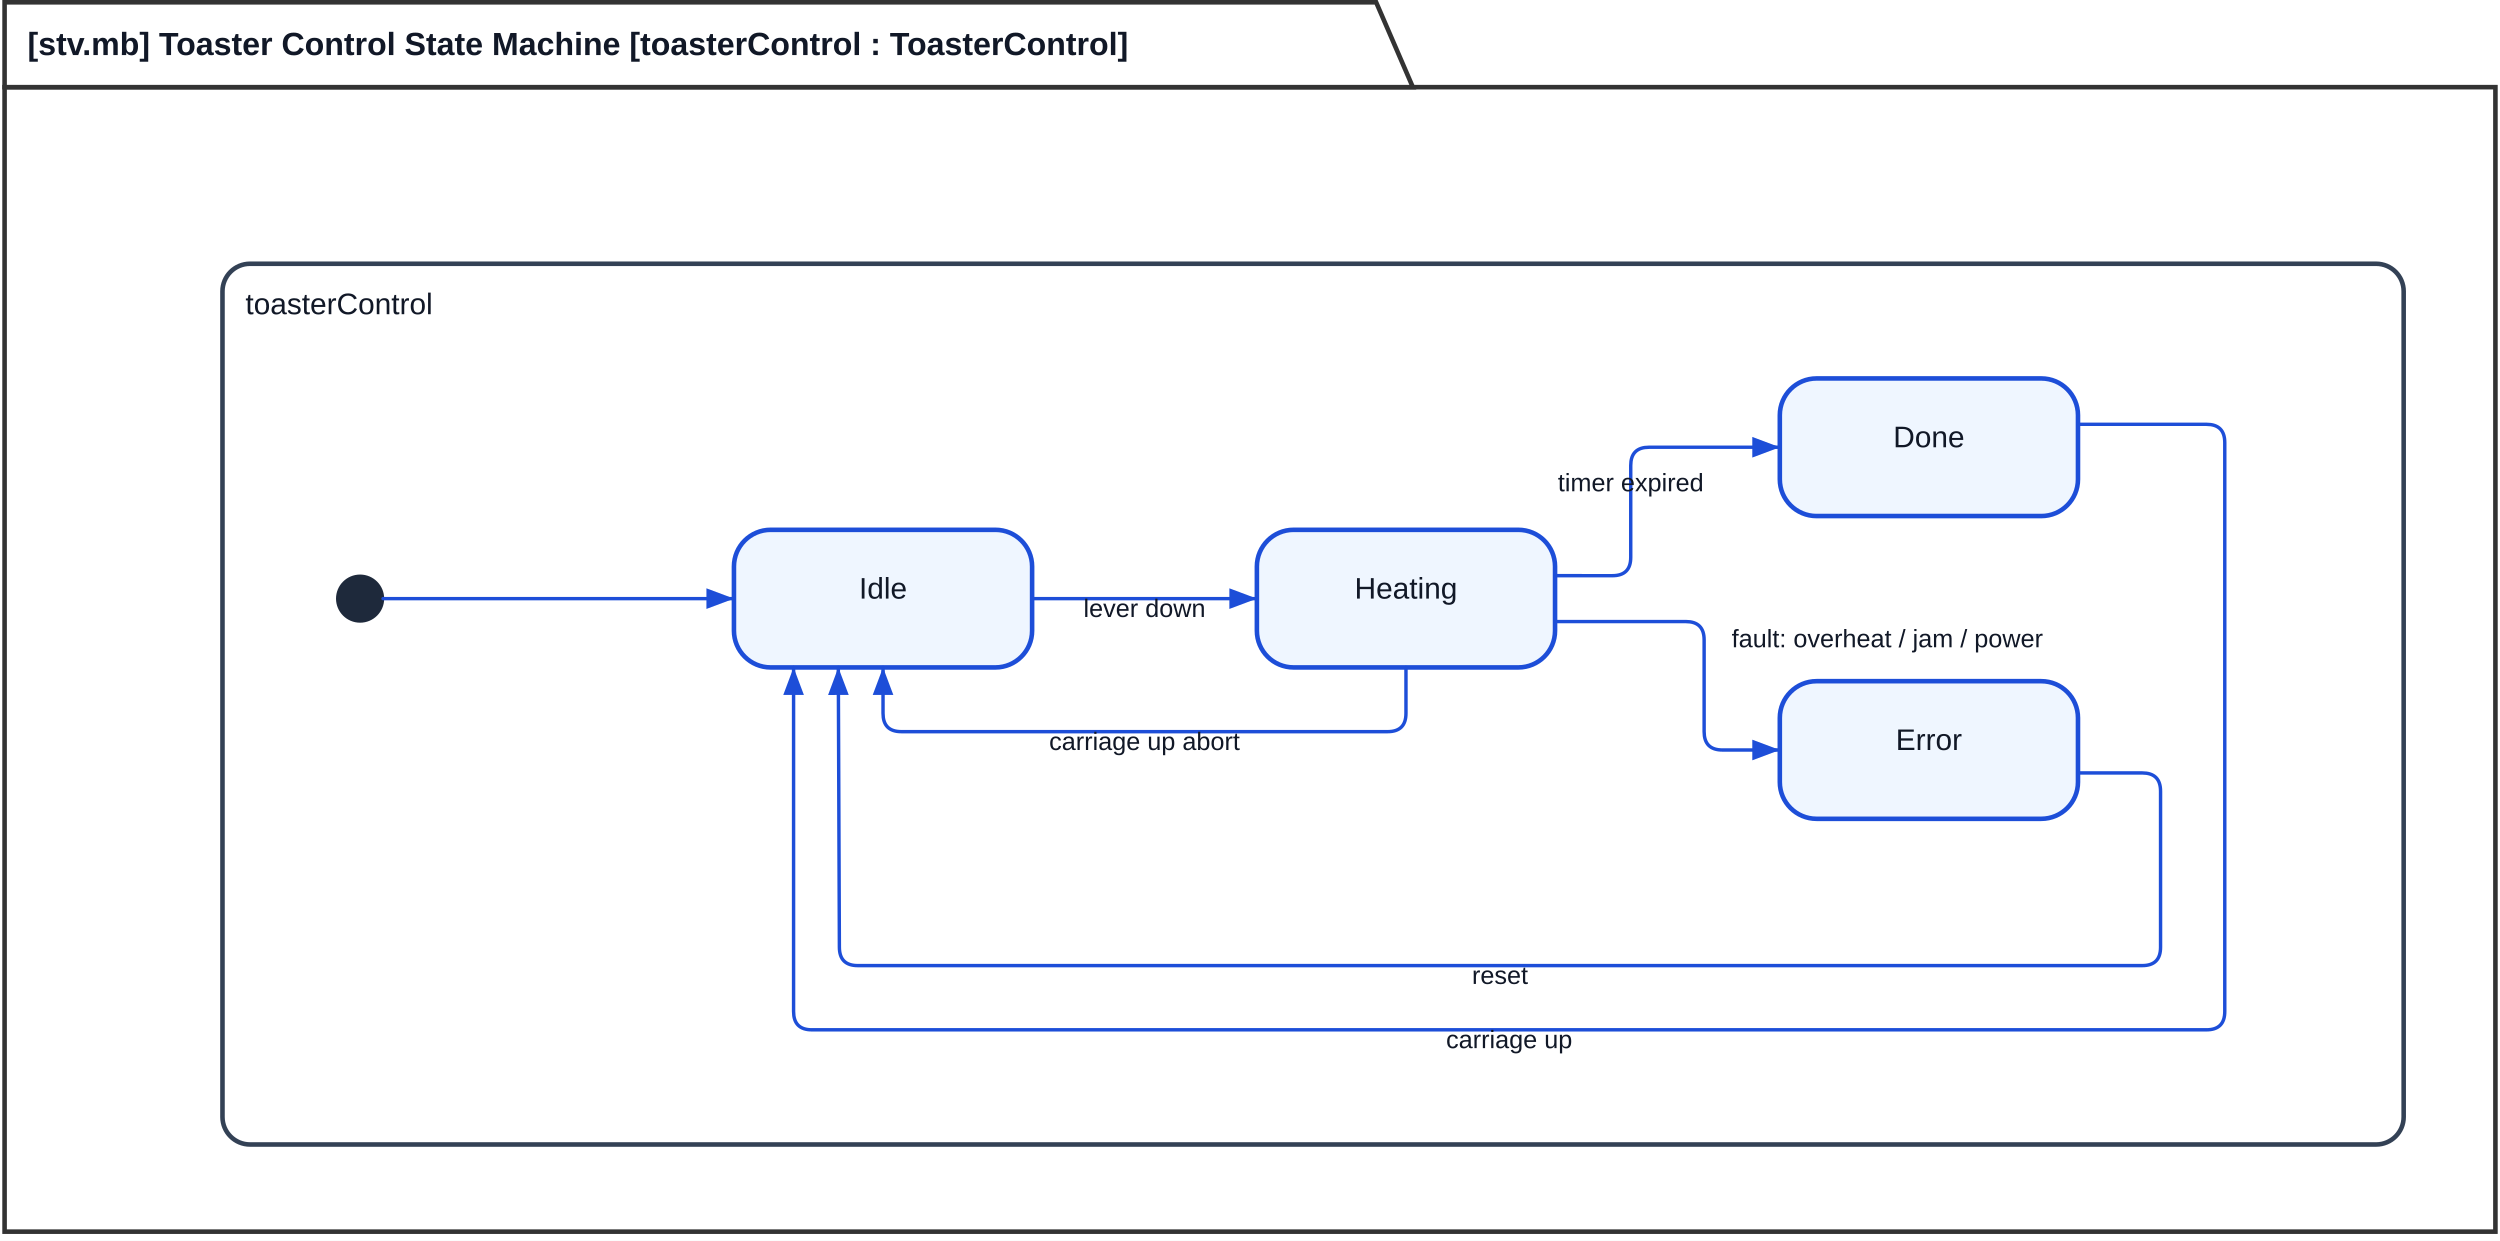
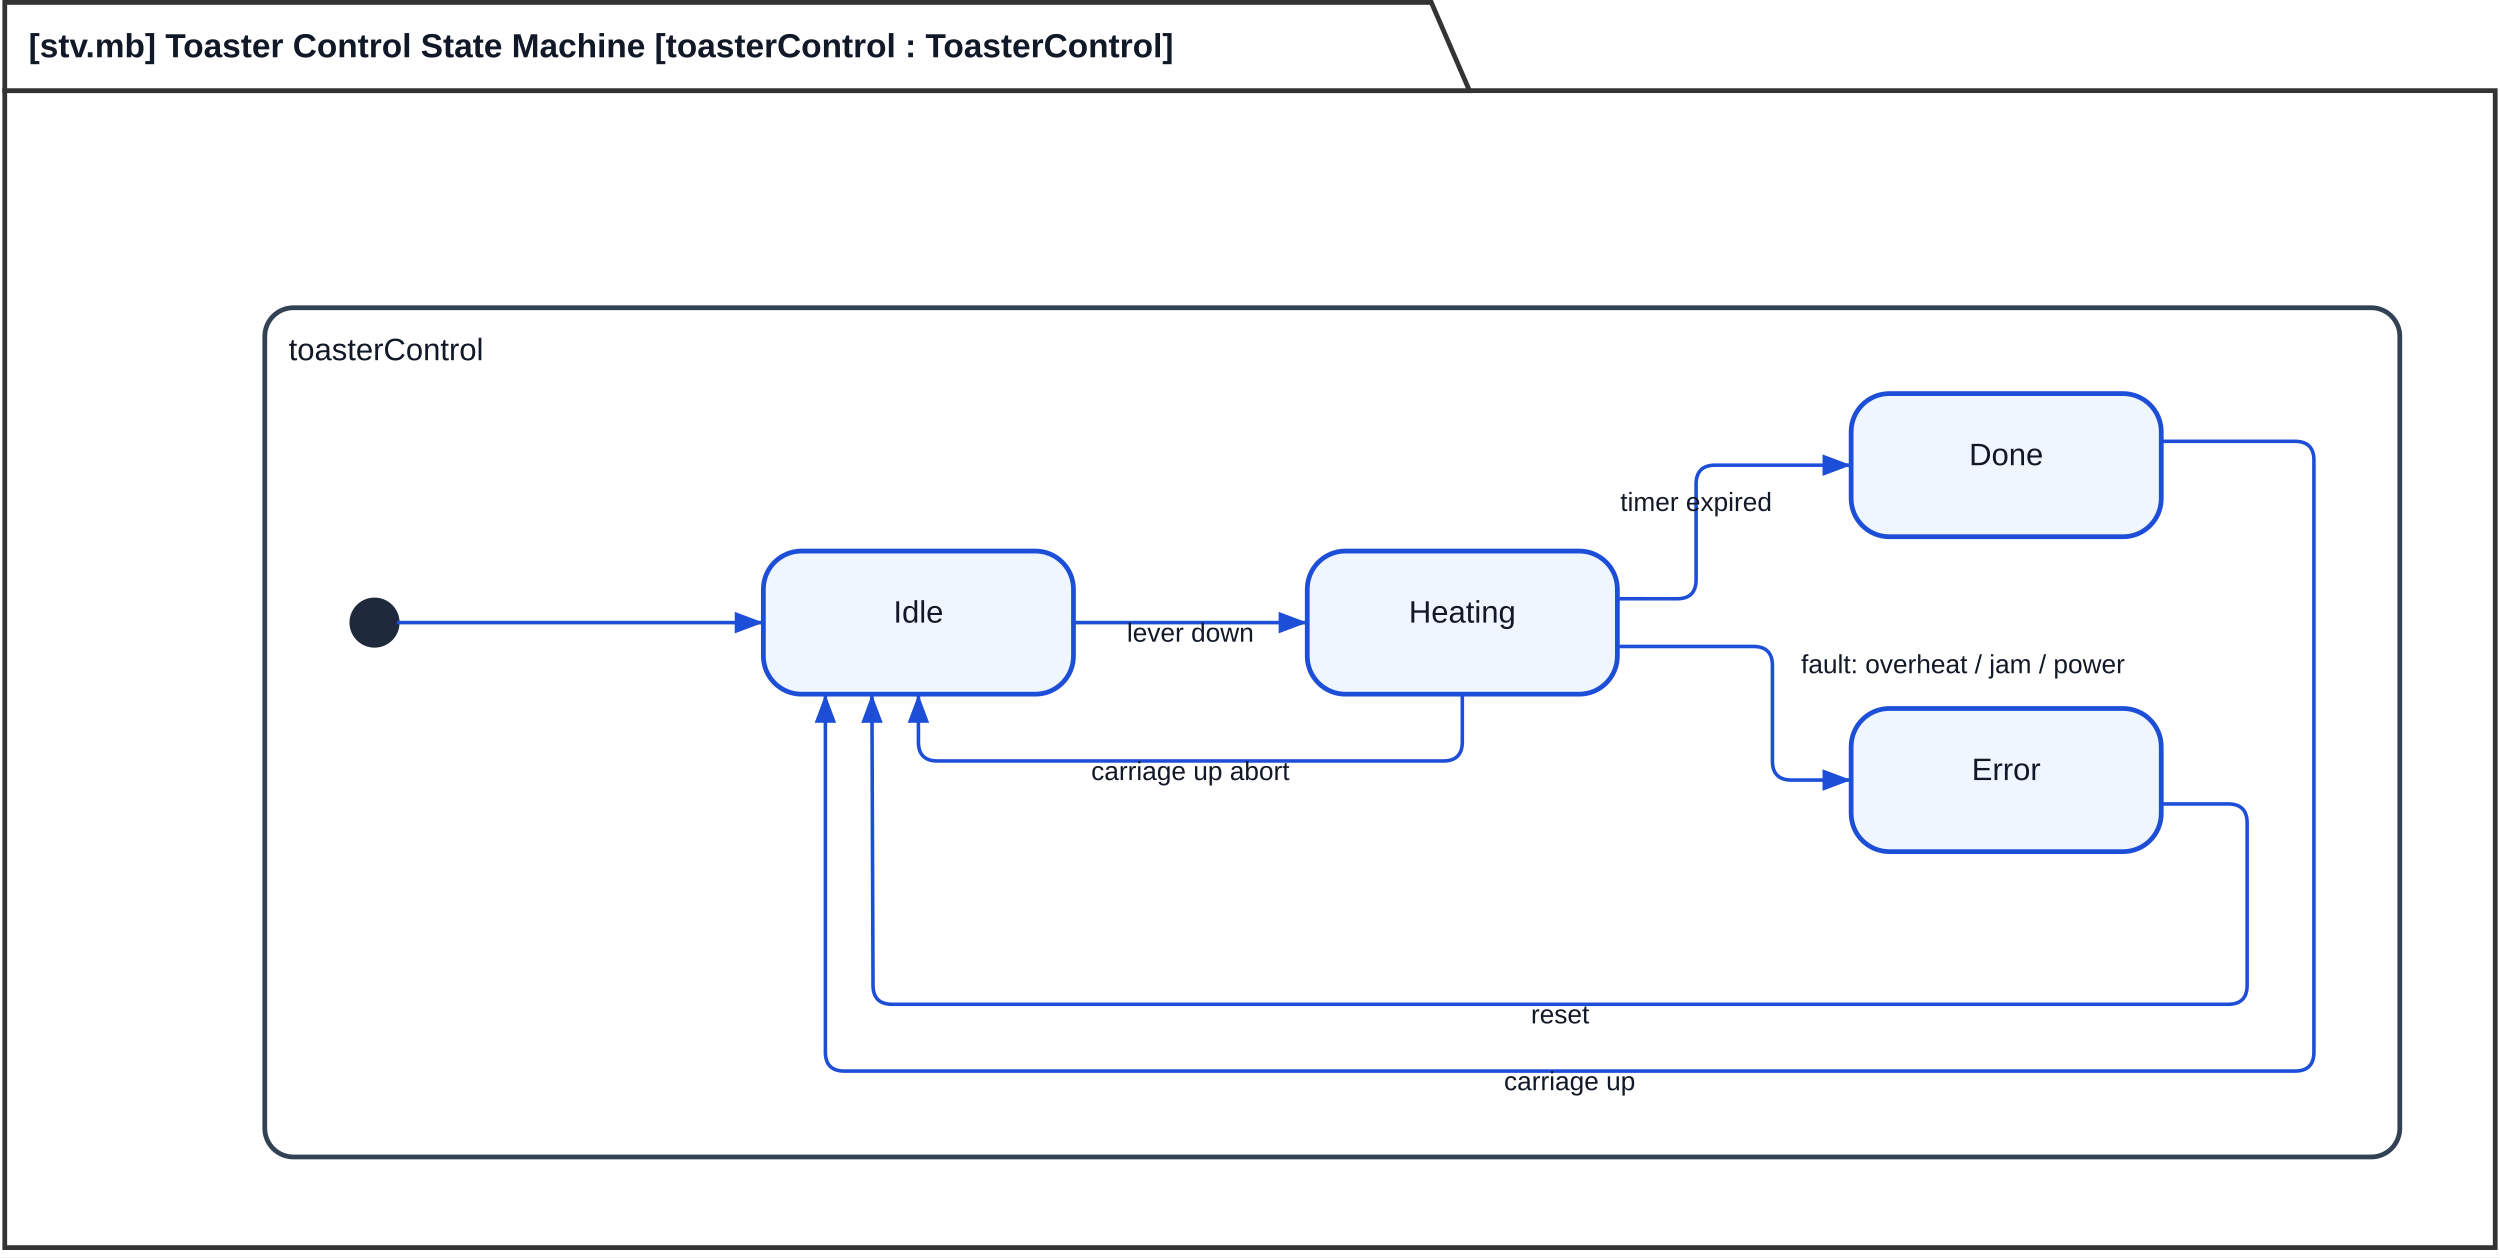
- <svg xmlns="http://www.w3.org/2000/svg" width="1090" height="541" viewBox="0 0 1090 541">
+ <svg xmlns="http://www.w3.org/2000/svg" width="1048" height="527" viewBox="0 0 1048 527">
  <defs>
    <style>text{font-family:Arial,Helvetica,sans-serif;fill:#111827}.label{font-size:13px}.small{font-size:11px}.header{font-size:14px;font-weight:600}</style>
    <marker id="arrow" markerWidth="8" markerHeight="6" refX="8" refY="3" orient="auto">
      <polygon points="0 0,8 3,0 6" fill="#1D4ED8" />
    </marker>
    <marker id="arrow-dark" markerWidth="8" markerHeight="6" refX="8" refY="3" orient="auto">
      <polygon points="0 0,8 3,0 6" fill="#334155" />
    </marker>
    <marker id="composition" markerWidth="12" markerHeight="12" refX="0" refY="6" orient="auto" markerUnits="strokeWidth">
      <polygon points="0 6,6 0,12 6,6 12" fill="#111827" stroke="#111827" />
    </marker>
  </defs>
-   <rect x="0" y="0" width="1090" height="541" fill="#FFFFFF" />
-   <rect x="2" y="38" width="1086" height="499" fill="none" stroke="#333333" stroke-width="2" />
+   <rect x="0" y="0" width="1048" height="527" fill="#FFFFFF" />
+   <rect x="2" y="38" width="1044" height="485" fill="none" stroke="#333333" stroke-width="2" />
  <path d="M 2 1 H 600 L 616 38 H 2 Z" fill="#FFFFFF" stroke="#333333" stroke-width="2" />
  <text class="header" x="12" y="24">[stv.mb] Toaster Control State Machine [toasterControl : ToasterControl]</text>
-   <rect x="2" y="38" width="1086" height="501" fill="none" stroke="#333333" stroke-width="0" />
+   <rect x="2" y="38" width="1044" height="487" fill="none" stroke="#333333" stroke-width="0" />
  <g transform="translate(2,40)">
-     <rect id="boundary" x="95" y="75" width="951" height="384" rx="12" fill="#FFFFFF" stroke="#334155" stroke-width="2" />
-     <text class="label" x="105" y="97">toasterControl</text>
+     <rect id="boundary" x="109" y="89" width="895" height="356" rx="12" fill="#FFFFFF" stroke="#334155" stroke-width="2" />
+     <text class="label" x="119" y="111">toasterControl</text>
    <circle id="initial" cx="155" cy="221" r="10" fill="#1E293B" stroke="#1E293B" stroke-width="1" />
    <rect id="idle" x="318" y="191" width="130" height="60" rx="16" fill="#EFF6FF" stroke="#1D4ED8" stroke-width="2" />
    <text class="label" text-anchor="middle" x="383" y="221">Idle</text>
    <rect id="heating" x="546" y="191" width="130" height="60" rx="16" fill="#EFF6FF" stroke="#1D4ED8" stroke-width="2" />
    <text class="label" text-anchor="middle" x="611" y="221">Heating</text>
    <rect id="done" x="774" y="125" width="130" height="60" rx="16" fill="#EFF6FF" stroke="#1D4ED8" stroke-width="2" />
    <text class="label" text-anchor="middle" x="839" y="155">Done</text>
    <rect id="error" x="774" y="257" width="130" height="60" rx="16" fill="#EFF6FF" stroke="#1D4ED8" stroke-width="2" />
    <text class="label" text-anchor="middle" x="839" y="287">Error</text>
    <path d="M 165,221 L 318,221" fill="none" stroke="#1D4ED8" stroke-width="1.5" stroke-linejoin="round" stroke-linecap="round" marker-end="url(#arrow)" />
    <path d="M 448,221 L 546,221" fill="none" stroke="#1D4ED8" stroke-width="1.5" stroke-linejoin="round" stroke-linecap="round" marker-end="url(#arrow)" />
    <path d="M 676,210.998 L 701,211 Q 709,211 709,203 L 709,163 Q 709,155 717,155 L 774,155" fill="none" stroke="#1D4ED8" stroke-width="1.5" stroke-linejoin="round" stroke-linecap="round" marker-end="url(#arrow)" />
    <path d="M 676,231.002 L 733,231 Q 741,231 741,239 L 741,279 Q 741,287 749,287 L 774,287" fill="none" stroke="#1D4ED8" stroke-width="1.5" stroke-linejoin="round" stroke-linecap="round" marker-end="url(#arrow)" />
    <path d="M 611,251 L 611,271 Q 611,279 603,279 L 391,279 Q 383,279 383,271 L 383,251" fill="none" stroke="#1D4ED8" stroke-width="1.5" stroke-linejoin="round" stroke-linecap="round" marker-end="url(#arrow)" />
    <path d="M 904,144.998 L 960,145 Q 968,145 968,153 L 968,401 Q 968,409 960,409 L 352,409 Q 344,409 344,401 L 344,251" fill="none" stroke="#1D4ED8" stroke-width="1.5" stroke-linejoin="round" stroke-linecap="round" marker-end="url(#arrow)" />
    <path d="M 904,297.002 L 932,297 Q 940,297 940,305 L 940,373 Q 940,381 932,381 L 372,381 Q 364,381 363.969,373 L 363.5,251" fill="none" stroke="#1D4ED8" stroke-width="1.5" stroke-linejoin="round" stroke-linecap="round" marker-end="url(#arrow)" />
    <text class="small" text-anchor="middle" x="497" y="229">lever down</text>
    <text class="small" text-anchor="middle" x="709" y="174.2">timer expired</text>
    <text class="small" x="753" y="242.2">fault: overheat / jam / power</text>
    <text class="small" text-anchor="middle" x="497" y="287">carriage up abort</text>
    <text class="small" text-anchor="middle" x="656" y="417">carriage up</text>
    <text class="small" text-anchor="middle" x="652" y="389">reset</text>
  </g>
</svg>
